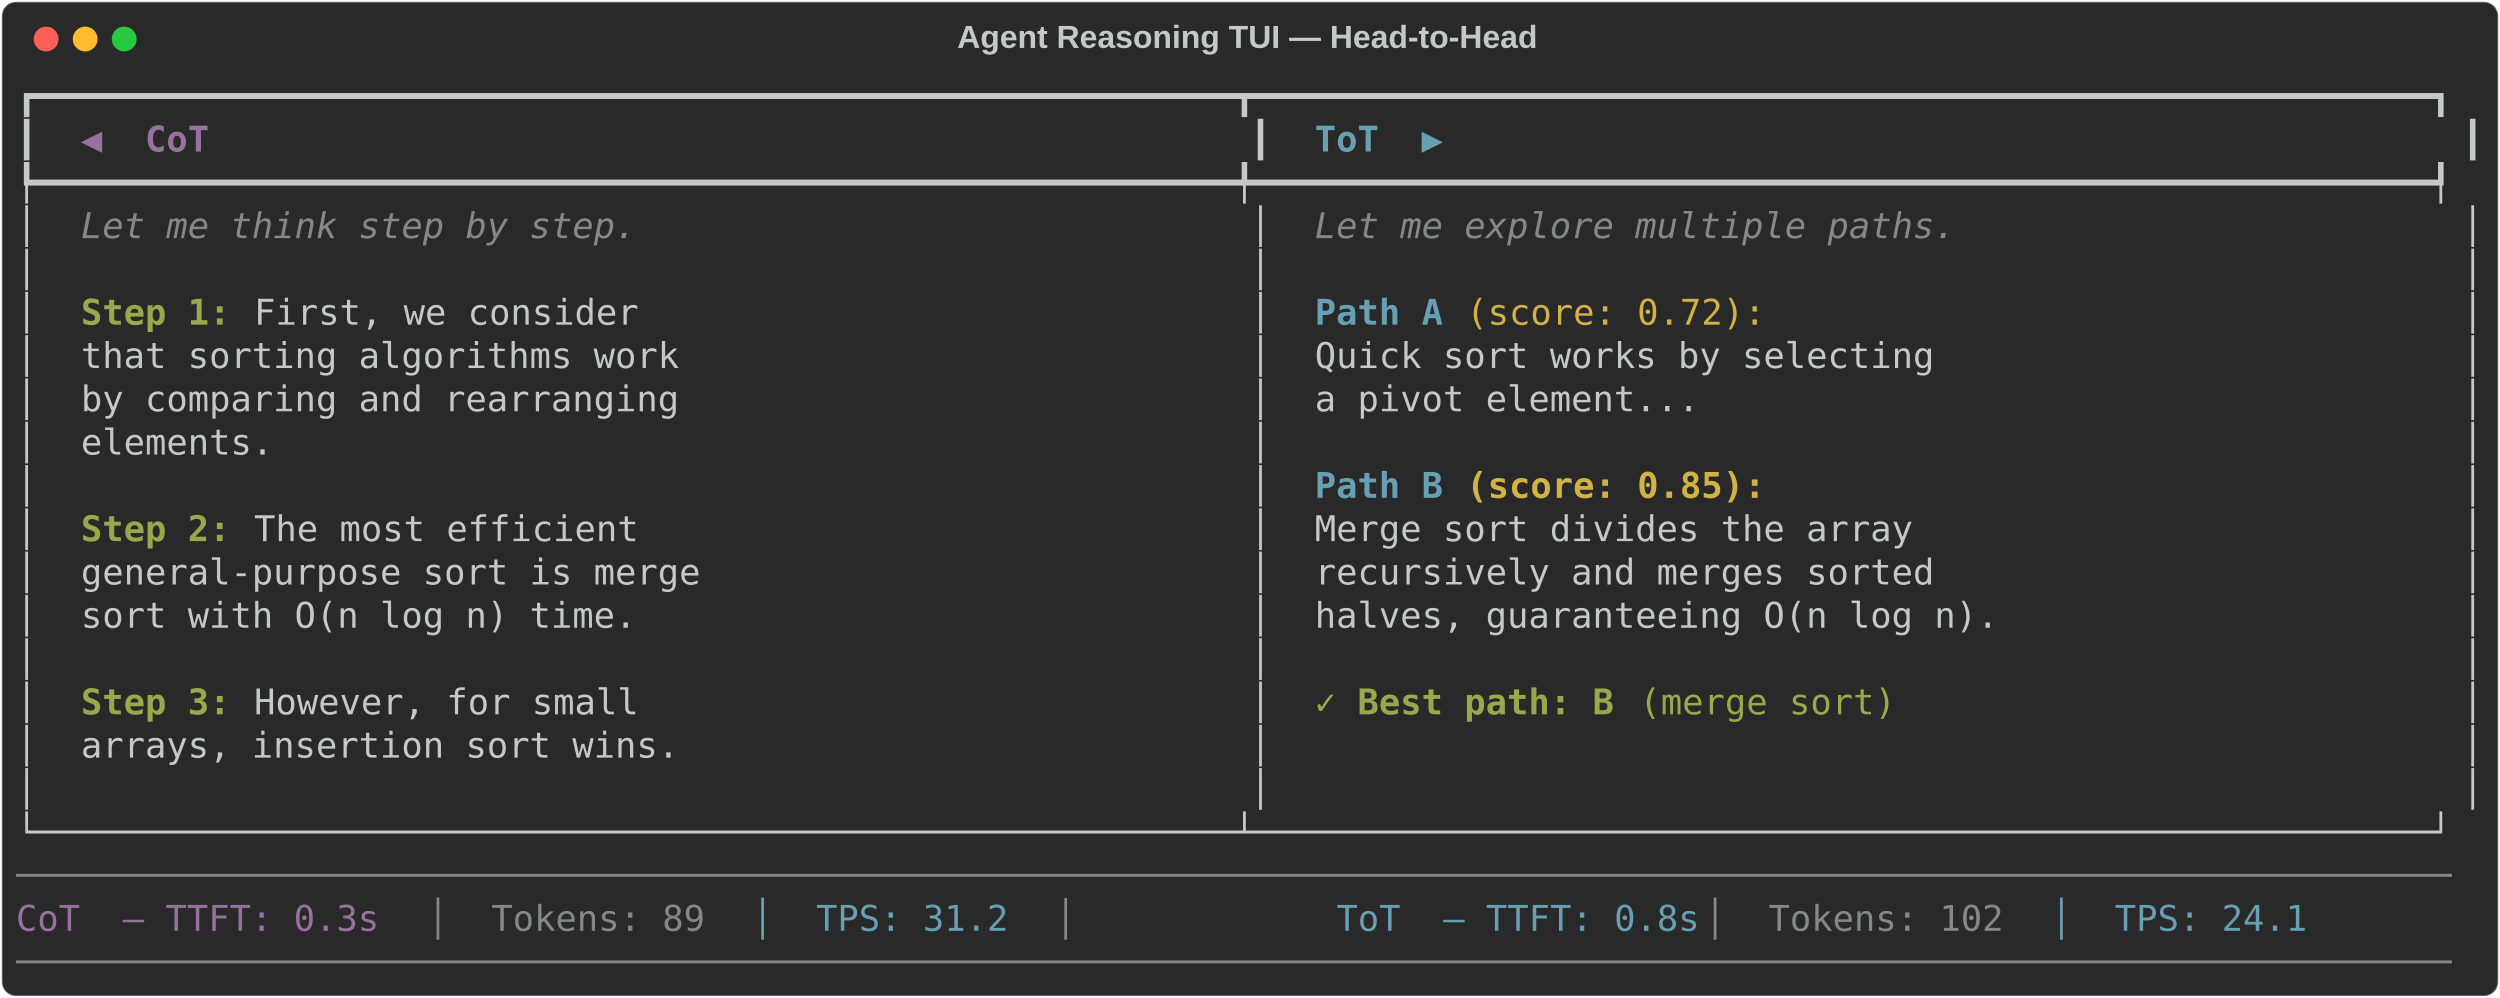
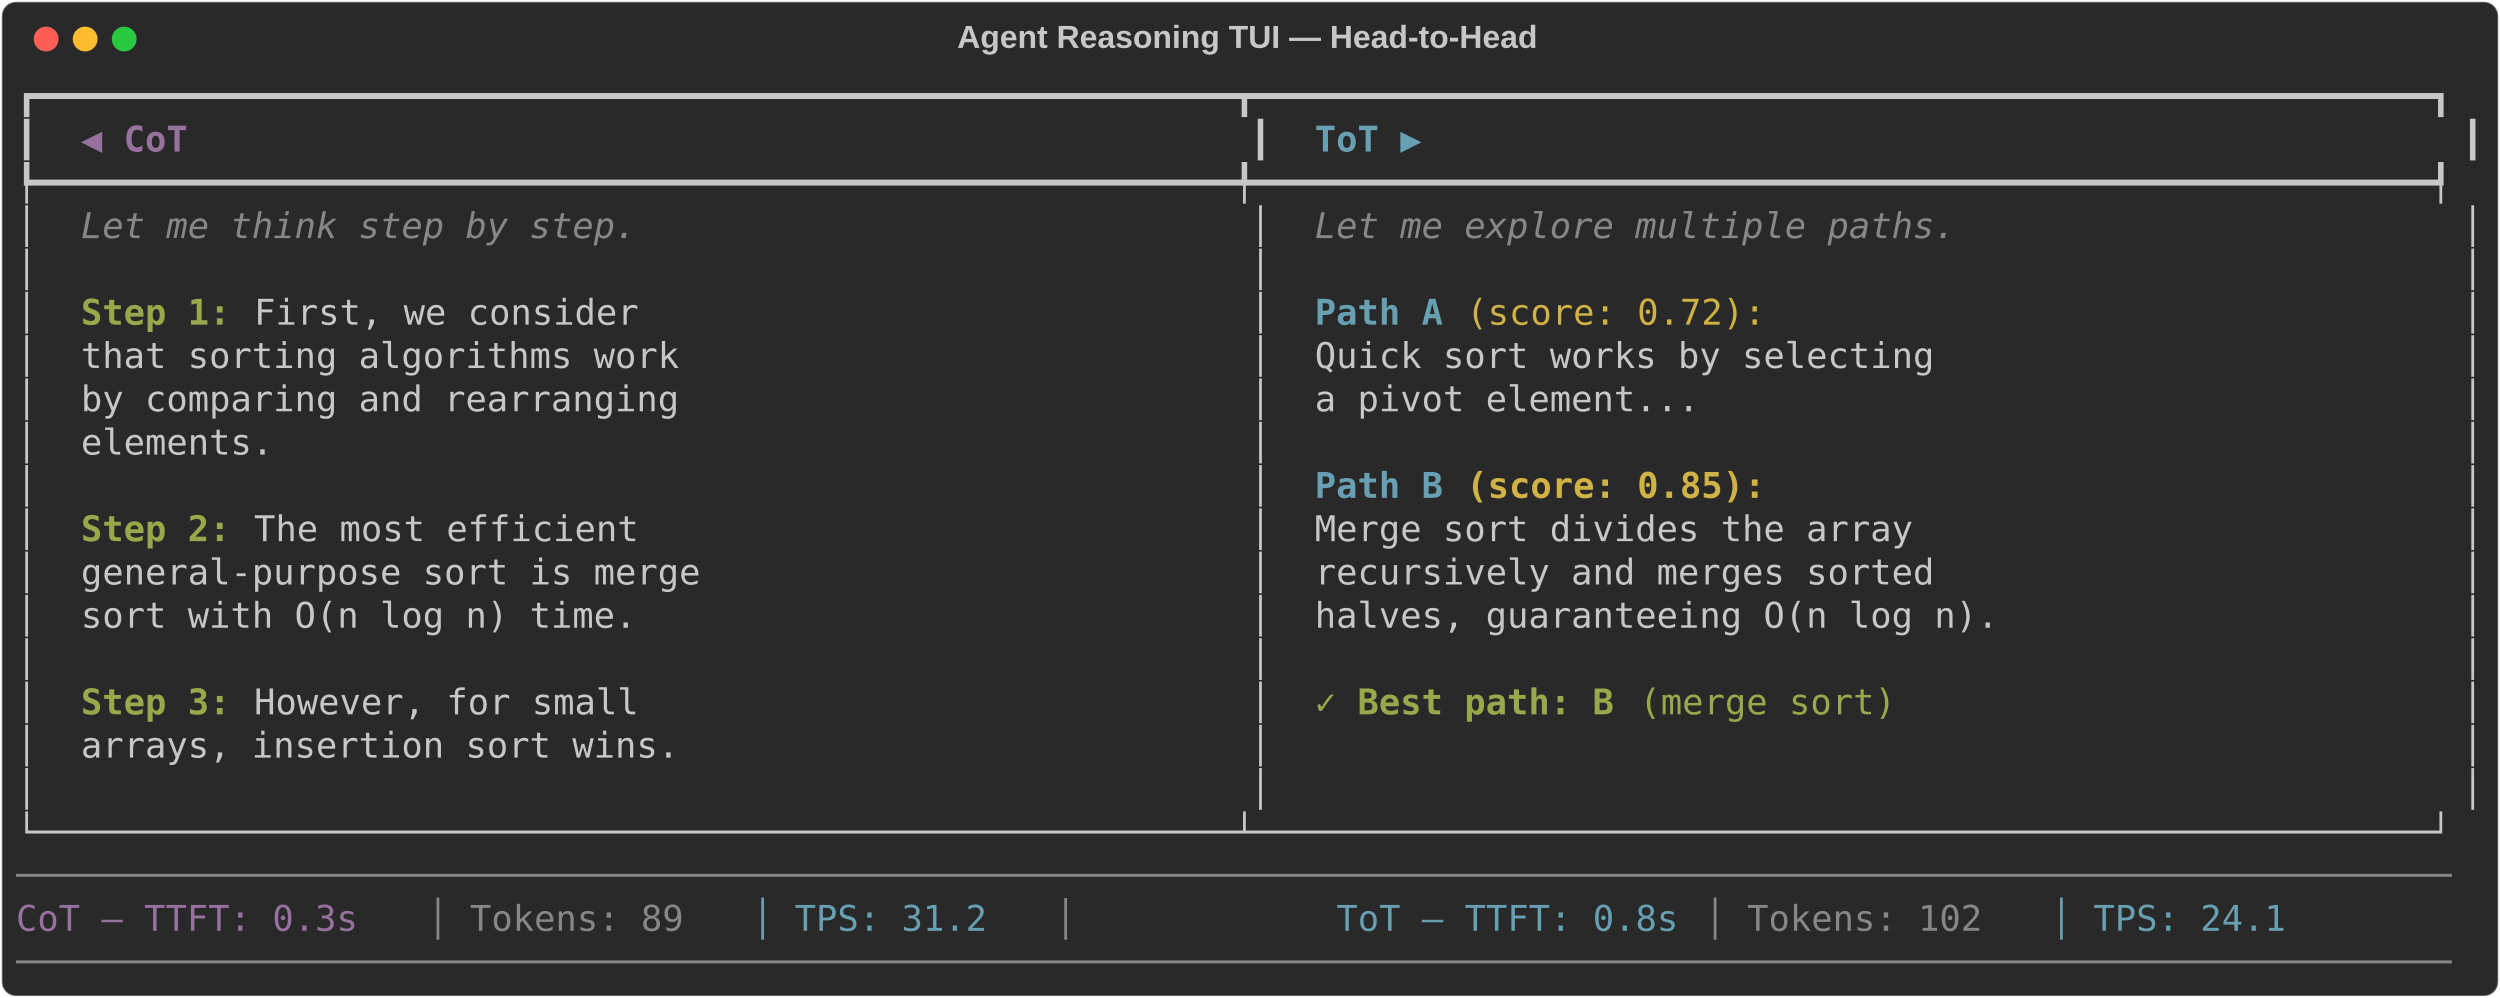
<svg xmlns="http://www.w3.org/2000/svg" class="rich-terminal" viewBox="0 0 1409 562.4">
-   <style>
- 
-     @font-face {
-         font-family: "Fira Code";
-         src: local("FiraCode-Regular"),
-                 url("https://cdnjs.cloudflare.com/ajax/libs/firacode/6.2.0/woff2/FiraCode-Regular.woff2") format("woff2"),
-                 url("https://cdnjs.cloudflare.com/ajax/libs/firacode/6.2.0/woff/FiraCode-Regular.woff") format("woff");
-         font-style: normal;
-         font-weight: 400;
-     }
-     @font-face {
-         font-family: "Fira Code";
-         src: local("FiraCode-Bold"),
-                 url("https://cdnjs.cloudflare.com/ajax/libs/firacode/6.2.0/woff2/FiraCode-Bold.woff2") format("woff2"),
-                 url("https://cdnjs.cloudflare.com/ajax/libs/firacode/6.2.0/woff/FiraCode-Bold.woff") format("woff");
-         font-style: bold;
-         font-weight: 700;
-     }
- 
-     .terminal-230675153-matrix {
-         font-family: Fira Code, monospace;
-         font-size: 20px;
-         line-height: 24.4px;
-         font-variant-east-asian: full-width;
-     }
- 
-     .terminal-230675153-title {
-         font-size: 18px;
-         font-weight: bold;
-         font-family: arial;
-     }
- 
-     .terminal-230675153-r1 { fill: #c5c8c6 }
- .terminal-230675153-r2 { fill: #c5c8c6;font-weight: bold }
- .terminal-230675153-r3 { fill: #98729f;font-weight: bold }
- .terminal-230675153-r4 { fill: #68a0b3;font-weight: bold }
- .terminal-230675153-r5 { fill: #868887;font-style: italic; }
- .terminal-230675153-r6 { fill: #98a84b;font-weight: bold }
- .terminal-230675153-r7 { fill: #d0b344 }
- .terminal-230675153-r8 { fill: #d0b344;font-weight: bold }
- .terminal-230675153-r9 { fill: #98a84b }
- .terminal-230675153-r10 { fill: #868887 }
- .terminal-230675153-r11 { fill: #98729f }
- .terminal-230675153-r12 { fill: #68a0b3 }
-     </style>
+   <style>@font-face{font-family:"Fira Code";src:local("FiraCode-Regular"),url(https://cdnjs.cloudflare.com/ajax/libs/firacode/6.2.0/woff2/FiraCode-Regular.woff2) format("woff2"),url(https://cdnjs.cloudflare.com/ajax/libs/firacode/6.2.0/woff/FiraCode-Regular.woff) format("woff");font-style:normal;font-weight:400}@font-face{font-family:"Fira Code";src:local("FiraCode-Bold"),url(https://cdnjs.cloudflare.com/ajax/libs/firacode/6.2.0/woff2/FiraCode-Bold.woff2) format("woff2"),url(https://cdnjs.cloudflare.com/ajax/libs/firacode/6.2.0/woff/FiraCode-Bold.woff) format("woff");font-style:bold;font-weight:700}.terminal-230675153-matrix{font-family:Fira Code,monospace;font-size:20px;line-height:24.4px;font-variant-east-asian:full-width}.terminal-230675153-title{font-size:18px;font-weight:700;font-family:arial}.terminal-230675153-r1{fill:#c5c8c6}.terminal-230675153-r3{fill:#98729f;font-weight:700}.terminal-230675153-r4{fill:#68a0b3;font-weight:700}.terminal-230675153-r5{fill:#868887;font-style:italic}.terminal-230675153-r6{fill:#98a84b;font-weight:700}.terminal-230675153-r7{fill:#d0b344}.terminal-230675153-r8{fill:#d0b344;font-weight:700}.terminal-230675153-r9{fill:#98a84b}.terminal-230675153-r10{fill:#868887}.terminal-230675153-r11{fill:#98729f}.terminal-230675153-r12{fill:#68a0b3}</style>
  <defs>
    <clipPath id="terminal-230675153-clip-terminal">
-       <rect x="0" y="0" width="1389.8" height="511.4" />
+       <rect width="1389.8" height="511.4" x="0" y="0" />
    </clipPath>
    <clipPath id="terminal-230675153-line-0">
-       <rect x="0" y="1.5" width="1390.8" height="24.65" />
+       <rect width="1390.8" height="24.65" x="0" y="1.5" />
    </clipPath>
    <clipPath id="terminal-230675153-line-1">
-       <rect x="0" y="25.9" width="1390.8" height="24.65" />
+       <rect width="1390.8" height="24.65" x="0" y="25.9" />
    </clipPath>
    <clipPath id="terminal-230675153-line-2">
-       <rect x="0" y="50.3" width="1390.8" height="24.65" />
+       <rect width="1390.8" height="24.65" x="0" y="50.3" />
    </clipPath>
    <clipPath id="terminal-230675153-line-3">
-       <rect x="0" y="74.7" width="1390.8" height="24.65" />
+       <rect width="1390.8" height="24.65" x="0" y="74.7" />
    </clipPath>
    <clipPath id="terminal-230675153-line-4">
-       <rect x="0" y="99.1" width="1390.8" height="24.65" />
+       <rect width="1390.8" height="24.65" x="0" y="99.1" />
    </clipPath>
    <clipPath id="terminal-230675153-line-5">
-       <rect x="0" y="123.5" width="1390.8" height="24.65" />
+       <rect width="1390.8" height="24.65" x="0" y="123.5" />
    </clipPath>
    <clipPath id="terminal-230675153-line-6">
-       <rect x="0" y="147.9" width="1390.8" height="24.65" />
+       <rect width="1390.8" height="24.65" x="0" y="147.9" />
    </clipPath>
    <clipPath id="terminal-230675153-line-7">
-       <rect x="0" y="172.3" width="1390.8" height="24.65" />
+       <rect width="1390.8" height="24.65" x="0" y="172.3" />
    </clipPath>
    <clipPath id="terminal-230675153-line-8">
-       <rect x="0" y="196.7" width="1390.8" height="24.65" />
+       <rect width="1390.8" height="24.65" x="0" y="196.7" />
    </clipPath>
    <clipPath id="terminal-230675153-line-9">
-       <rect x="0" y="221.1" width="1390.8" height="24.65" />
+       <rect width="1390.8" height="24.65" x="0" y="221.1" />
    </clipPath>
    <clipPath id="terminal-230675153-line-10">
-       <rect x="0" y="245.5" width="1390.8" height="24.65" />
+       <rect width="1390.8" height="24.65" x="0" y="245.5" />
    </clipPath>
    <clipPath id="terminal-230675153-line-11">
-       <rect x="0" y="269.9" width="1390.8" height="24.65" />
+       <rect width="1390.8" height="24.65" x="0" y="269.9" />
    </clipPath>
    <clipPath id="terminal-230675153-line-12">
-       <rect x="0" y="294.3" width="1390.8" height="24.65" />
+       <rect width="1390.8" height="24.65" x="0" y="294.3" />
    </clipPath>
    <clipPath id="terminal-230675153-line-13">
-       <rect x="0" y="318.7" width="1390.8" height="24.65" />
+       <rect width="1390.8" height="24.65" x="0" y="318.7" />
    </clipPath>
    <clipPath id="terminal-230675153-line-14">
-       <rect x="0" y="343.1" width="1390.8" height="24.65" />
+       <rect width="1390.8" height="24.65" x="0" y="343.1" />
    </clipPath>
    <clipPath id="terminal-230675153-line-15">
-       <rect x="0" y="367.5" width="1390.8" height="24.65" />
+       <rect width="1390.8" height="24.65" x="0" y="367.5" />
    </clipPath>
    <clipPath id="terminal-230675153-line-16">
-       <rect x="0" y="391.9" width="1390.8" height="24.65" />
+       <rect width="1390.8" height="24.65" x="0" y="391.9" />
    </clipPath>
    <clipPath id="terminal-230675153-line-17">
-       <rect x="0" y="416.3" width="1390.8" height="24.65" />
+       <rect width="1390.8" height="24.65" x="0" y="416.3" />
    </clipPath>
    <clipPath id="terminal-230675153-line-18">
-       <rect x="0" y="440.7" width="1390.8" height="24.65" />
+       <rect width="1390.8" height="24.65" x="0" y="440.7" />
    </clipPath>
    <clipPath id="terminal-230675153-line-19">
-       <rect x="0" y="465.1" width="1390.8" height="24.65" />
+       <rect width="1390.8" height="24.65" x="0" y="465.1" />
    </clipPath>
  </defs>
-   <rect fill="#292929" stroke="rgba(255,255,255,0.35)" stroke-width="1" x="1" y="1" width="1407" height="560.4" rx="8" />
-   <text class="terminal-230675153-title" fill="#c5c8c6" text-anchor="middle" x="703" y="27">Agent Reasoning TUI — Head-to-Head</text>
+   <rect width="1407" height="560.4" x="1" y="1" fill="#292929" stroke="rgba(255,255,255,0.35)" stroke-width="1" rx="8" />
+   <text x="703" y="27" fill="#c5c8c6" class="terminal-230675153-title" text-anchor="middle">Agent Reasoning TUI — Head-to-Head</text>
  <g transform="translate(26,22)">
    <circle cx="0" cy="0" r="7" fill="#ff5f57" />
    <circle cx="22" cy="0" r="7" fill="#febc2e" />
    <circle cx="44" cy="0" r="7" fill="#28c840" />
  </g>
-   <g transform="translate(9, 41)" clip-path="url(#terminal-230675153-clip-terminal)">
+   <g clip-path="url(#terminal-230675153-clip-terminal)" transform="translate(9, 41)">
    <g class="terminal-230675153-matrix">
-       <text class="terminal-230675153-r1" x="0" y="20" textLength="1390.8" clip-path="url(#terminal-230675153-line-0)">┏━━━━━━━━━━━━━━━━━━━━━━━━━━━━━━━━━━━━━━━━━━━━━━━━━━━━━━━━┳━━━━━━━━━━━━━━━━━━━━━━━━━━━━━━━━━━━━━━━━━━━━━━━━━━━━━━━┓</text>
-       <text class="terminal-230675153-r1" x="1390.8" y="20" textLength="12.2" clip-path="url(#terminal-230675153-line-0)">
- </text>
-       <text class="terminal-230675153-r1" x="0" y="44.4" textLength="12.2" clip-path="url(#terminal-230675153-line-1)">┃</text>
-       <text class="terminal-230675153-r3" x="36.6" y="44.4" textLength="634.4" clip-path="url(#terminal-230675153-line-1)">◀  CoT                                              </text>
-       <text class="terminal-230675153-r1" x="695.4" y="44.4" textLength="12.2" clip-path="url(#terminal-230675153-line-1)">┃</text>
-       <text class="terminal-230675153-r4" x="732" y="44.4" textLength="622.2" clip-path="url(#terminal-230675153-line-1)">ToT  ▶                                             </text>
-       <text class="terminal-230675153-r1" x="1378.6" y="44.4" textLength="12.2" clip-path="url(#terminal-230675153-line-1)">┃</text>
-       <text class="terminal-230675153-r1" x="1390.8" y="44.4" textLength="12.2" clip-path="url(#terminal-230675153-line-1)">
- </text>
-       <text class="terminal-230675153-r1" x="0" y="68.8" textLength="1390.8" clip-path="url(#terminal-230675153-line-2)">┡━━━━━━━━━━━━━━━━━━━━━━━━━━━━━━━━━━━━━━━━━━━━━━━━━━━━━━━━╇━━━━━━━━━━━━━━━━━━━━━━━━━━━━━━━━━━━━━━━━━━━━━━━━━━━━━━━┩</text>
-       <text class="terminal-230675153-r1" x="1390.8" y="68.8" textLength="12.2" clip-path="url(#terminal-230675153-line-2)">
- </text>
-       <text class="terminal-230675153-r1" x="0" y="93.2" textLength="12.2" clip-path="url(#terminal-230675153-line-3)">│</text>
-       <text class="terminal-230675153-r5" x="36.6" y="93.2" textLength="317.2" clip-path="url(#terminal-230675153-line-3)">Let me think step by step.</text>
-       <text class="terminal-230675153-r1" x="695.4" y="93.2" textLength="12.2" clip-path="url(#terminal-230675153-line-3)">│</text>
-       <text class="terminal-230675153-r5" x="732" y="93.2" textLength="366" clip-path="url(#terminal-230675153-line-3)">Let me explore multiple paths.</text>
-       <text class="terminal-230675153-r1" x="1378.6" y="93.2" textLength="12.2" clip-path="url(#terminal-230675153-line-3)">│</text>
-       <text class="terminal-230675153-r1" x="1390.8" y="93.2" textLength="12.2" clip-path="url(#terminal-230675153-line-3)">
- </text>
-       <text class="terminal-230675153-r1" x="0" y="117.6" textLength="12.2" clip-path="url(#terminal-230675153-line-4)">│</text>
-       <text class="terminal-230675153-r1" x="695.4" y="117.6" textLength="12.2" clip-path="url(#terminal-230675153-line-4)">│</text>
-       <text class="terminal-230675153-r1" x="1378.6" y="117.6" textLength="12.2" clip-path="url(#terminal-230675153-line-4)">│</text>
-       <text class="terminal-230675153-r1" x="1390.8" y="117.6" textLength="12.2" clip-path="url(#terminal-230675153-line-4)">
- </text>
-       <text class="terminal-230675153-r1" x="0" y="142" textLength="12.2" clip-path="url(#terminal-230675153-line-5)">│</text>
-       <text class="terminal-230675153-r6" x="36.6" y="142" textLength="97.6" clip-path="url(#terminal-230675153-line-5)">Step 1: </text>
-       <text class="terminal-230675153-r1" x="134.2" y="142" textLength="219.6" clip-path="url(#terminal-230675153-line-5)">First, we consider</text>
-       <text class="terminal-230675153-r1" x="695.4" y="142" textLength="12.2" clip-path="url(#terminal-230675153-line-5)">│</text>
-       <text class="terminal-230675153-r4" x="732" y="142" textLength="85.4" clip-path="url(#terminal-230675153-line-5)">Path A </text>
-       <text class="terminal-230675153-r7" x="817.4" y="142" textLength="170.8" clip-path="url(#terminal-230675153-line-5)">(score: 0.72):</text>
-       <text class="terminal-230675153-r1" x="1378.6" y="142" textLength="12.2" clip-path="url(#terminal-230675153-line-5)">│</text>
-       <text class="terminal-230675153-r1" x="1390.8" y="142" textLength="12.2" clip-path="url(#terminal-230675153-line-5)">
- </text>
-       <text class="terminal-230675153-r1" x="0" y="166.4" textLength="12.2" clip-path="url(#terminal-230675153-line-6)">│</text>
-       <text class="terminal-230675153-r1" x="36.6" y="166.4" textLength="341.6" clip-path="url(#terminal-230675153-line-6)">that sorting algorithms work</text>
-       <text class="terminal-230675153-r1" x="695.4" y="166.4" textLength="12.2" clip-path="url(#terminal-230675153-line-6)">│</text>
-       <text class="terminal-230675153-r1" x="732" y="166.4" textLength="353.8" clip-path="url(#terminal-230675153-line-6)">Quick sort works by selecting</text>
-       <text class="terminal-230675153-r1" x="1378.6" y="166.4" textLength="12.2" clip-path="url(#terminal-230675153-line-6)">│</text>
-       <text class="terminal-230675153-r1" x="1390.8" y="166.4" textLength="12.2" clip-path="url(#terminal-230675153-line-6)">
- </text>
-       <text class="terminal-230675153-r1" x="0" y="190.8" textLength="12.2" clip-path="url(#terminal-230675153-line-7)">│</text>
-       <text class="terminal-230675153-r1" x="36.6" y="190.8" textLength="341.6" clip-path="url(#terminal-230675153-line-7)">by comparing and rearranging</text>
-       <text class="terminal-230675153-r1" x="695.4" y="190.8" textLength="12.2" clip-path="url(#terminal-230675153-line-7)">│</text>
-       <text class="terminal-230675153-r1" x="732" y="190.8" textLength="219.6" clip-path="url(#terminal-230675153-line-7)">a pivot element...</text>
-       <text class="terminal-230675153-r1" x="1378.6" y="190.8" textLength="12.2" clip-path="url(#terminal-230675153-line-7)">│</text>
-       <text class="terminal-230675153-r1" x="1390.8" y="190.8" textLength="12.2" clip-path="url(#terminal-230675153-line-7)">
- </text>
-       <text class="terminal-230675153-r1" x="0" y="215.2" textLength="12.2" clip-path="url(#terminal-230675153-line-8)">│</text>
-       <text class="terminal-230675153-r1" x="36.6" y="215.2" textLength="109.8" clip-path="url(#terminal-230675153-line-8)">elements.</text>
-       <text class="terminal-230675153-r1" x="695.4" y="215.2" textLength="12.2" clip-path="url(#terminal-230675153-line-8)">│</text>
-       <text class="terminal-230675153-r1" x="1378.6" y="215.2" textLength="12.2" clip-path="url(#terminal-230675153-line-8)">│</text>
-       <text class="terminal-230675153-r1" x="1390.8" y="215.2" textLength="12.2" clip-path="url(#terminal-230675153-line-8)">
- </text>
-       <text class="terminal-230675153-r1" x="0" y="239.6" textLength="12.2" clip-path="url(#terminal-230675153-line-9)">│</text>
-       <text class="terminal-230675153-r1" x="695.4" y="239.6" textLength="12.2" clip-path="url(#terminal-230675153-line-9)">│</text>
-       <text class="terminal-230675153-r4" x="732" y="239.6" textLength="85.4" clip-path="url(#terminal-230675153-line-9)">Path B </text>
-       <text class="terminal-230675153-r8" x="817.4" y="239.6" textLength="170.8" clip-path="url(#terminal-230675153-line-9)">(score: 0.85):</text>
-       <text class="terminal-230675153-r1" x="1378.6" y="239.6" textLength="12.2" clip-path="url(#terminal-230675153-line-9)">│</text>
-       <text class="terminal-230675153-r1" x="1390.8" y="239.6" textLength="12.2" clip-path="url(#terminal-230675153-line-9)">
- </text>
-       <text class="terminal-230675153-r1" x="0" y="264" textLength="12.2" clip-path="url(#terminal-230675153-line-10)">│</text>
-       <text class="terminal-230675153-r6" x="36.6" y="264" textLength="97.6" clip-path="url(#terminal-230675153-line-10)">Step 2: </text>
-       <text class="terminal-230675153-r1" x="134.2" y="264" textLength="219.6" clip-path="url(#terminal-230675153-line-10)">The most efficient</text>
-       <text class="terminal-230675153-r1" x="695.4" y="264" textLength="12.2" clip-path="url(#terminal-230675153-line-10)">│</text>
-       <text class="terminal-230675153-r1" x="732" y="264" textLength="341.6" clip-path="url(#terminal-230675153-line-10)">Merge sort divides the array</text>
-       <text class="terminal-230675153-r1" x="1378.6" y="264" textLength="12.2" clip-path="url(#terminal-230675153-line-10)">│</text>
-       <text class="terminal-230675153-r1" x="1390.8" y="264" textLength="12.2" clip-path="url(#terminal-230675153-line-10)">
- </text>
-       <text class="terminal-230675153-r1" x="0" y="288.4" textLength="12.2" clip-path="url(#terminal-230675153-line-11)">│</text>
-       <text class="terminal-230675153-r1" x="36.6" y="288.4" textLength="353.8" clip-path="url(#terminal-230675153-line-11)">general-purpose sort is merge</text>
-       <text class="terminal-230675153-r1" x="695.4" y="288.4" textLength="12.2" clip-path="url(#terminal-230675153-line-11)">│</text>
-       <text class="terminal-230675153-r1" x="732" y="288.4" textLength="353.8" clip-path="url(#terminal-230675153-line-11)">recursively and merges sorted</text>
-       <text class="terminal-230675153-r1" x="1378.6" y="288.4" textLength="12.2" clip-path="url(#terminal-230675153-line-11)">│</text>
-       <text class="terminal-230675153-r1" x="1390.8" y="288.4" textLength="12.2" clip-path="url(#terminal-230675153-line-11)">
- </text>
-       <text class="terminal-230675153-r1" x="0" y="312.8" textLength="12.2" clip-path="url(#terminal-230675153-line-12)">│</text>
-       <text class="terminal-230675153-r1" x="36.6" y="312.8" textLength="317.2" clip-path="url(#terminal-230675153-line-12)">sort with O(n log n) time.</text>
-       <text class="terminal-230675153-r1" x="695.4" y="312.8" textLength="12.2" clip-path="url(#terminal-230675153-line-12)">│</text>
-       <text class="terminal-230675153-r1" x="732" y="312.8" textLength="390.4" clip-path="url(#terminal-230675153-line-12)">halves, guaranteeing O(n log n).</text>
-       <text class="terminal-230675153-r1" x="1378.6" y="312.8" textLength="12.2" clip-path="url(#terminal-230675153-line-12)">│</text>
-       <text class="terminal-230675153-r1" x="1390.8" y="312.8" textLength="12.2" clip-path="url(#terminal-230675153-line-12)">
- </text>
-       <text class="terminal-230675153-r1" x="0" y="337.2" textLength="12.2" clip-path="url(#terminal-230675153-line-13)">│</text>
-       <text class="terminal-230675153-r1" x="695.4" y="337.2" textLength="12.2" clip-path="url(#terminal-230675153-line-13)">│</text>
-       <text class="terminal-230675153-r1" x="1378.6" y="337.2" textLength="12.2" clip-path="url(#terminal-230675153-line-13)">│</text>
-       <text class="terminal-230675153-r1" x="1390.8" y="337.2" textLength="12.2" clip-path="url(#terminal-230675153-line-13)">
- </text>
-       <text class="terminal-230675153-r1" x="0" y="361.6" textLength="12.2" clip-path="url(#terminal-230675153-line-14)">│</text>
-       <text class="terminal-230675153-r6" x="36.6" y="361.6" textLength="97.6" clip-path="url(#terminal-230675153-line-14)">Step 3: </text>
-       <text class="terminal-230675153-r1" x="134.2" y="361.6" textLength="219.6" clip-path="url(#terminal-230675153-line-14)">However, for small</text>
-       <text class="terminal-230675153-r1" x="695.4" y="361.6" textLength="12.2" clip-path="url(#terminal-230675153-line-14)">│</text>
-       <text class="terminal-230675153-r6" x="732" y="361.6" textLength="183" clip-path="url(#terminal-230675153-line-14)">✓ Best path: B </text>
-       <text class="terminal-230675153-r9" x="915" y="361.6" textLength="146.4" clip-path="url(#terminal-230675153-line-14)">(merge sort)</text>
-       <text class="terminal-230675153-r1" x="1378.6" y="361.6" textLength="12.2" clip-path="url(#terminal-230675153-line-14)">│</text>
-       <text class="terminal-230675153-r1" x="1390.8" y="361.6" textLength="12.2" clip-path="url(#terminal-230675153-line-14)">
- </text>
-       <text class="terminal-230675153-r1" x="0" y="386" textLength="12.2" clip-path="url(#terminal-230675153-line-15)">│</text>
-       <text class="terminal-230675153-r1" x="36.6" y="386" textLength="341.6" clip-path="url(#terminal-230675153-line-15)">arrays, insertion sort wins.</text>
-       <text class="terminal-230675153-r1" x="695.4" y="386" textLength="12.2" clip-path="url(#terminal-230675153-line-15)">│</text>
-       <text class="terminal-230675153-r1" x="1378.6" y="386" textLength="12.2" clip-path="url(#terminal-230675153-line-15)">│</text>
-       <text class="terminal-230675153-r1" x="1390.8" y="386" textLength="12.2" clip-path="url(#terminal-230675153-line-15)">
- </text>
-       <text class="terminal-230675153-r1" x="0" y="410.4" textLength="12.2" clip-path="url(#terminal-230675153-line-16)">│</text>
-       <text class="terminal-230675153-r1" x="695.4" y="410.4" textLength="12.2" clip-path="url(#terminal-230675153-line-16)">│</text>
-       <text class="terminal-230675153-r1" x="1378.6" y="410.4" textLength="12.2" clip-path="url(#terminal-230675153-line-16)">│</text>
-       <text class="terminal-230675153-r1" x="1390.8" y="410.4" textLength="12.2" clip-path="url(#terminal-230675153-line-16)">
- </text>
-       <text class="terminal-230675153-r1" x="0" y="434.8" textLength="1390.8" clip-path="url(#terminal-230675153-line-17)">└────────────────────────────────────────────────────────┴───────────────────────────────────────────────────────┘</text>
-       <text class="terminal-230675153-r1" x="1390.8" y="434.8" textLength="12.2" clip-path="url(#terminal-230675153-line-17)">
- </text>
-       <text class="terminal-230675153-r10" x="0" y="459.2" textLength="1390.8" clip-path="url(#terminal-230675153-line-18)">──────────────────────────────────────────────────────────────────────────────────────────────────────────────────</text>
-       <text class="terminal-230675153-r1" x="1390.8" y="459.2" textLength="12.2" clip-path="url(#terminal-230675153-line-18)">
- </text>
-       <text class="terminal-230675153-r11" x="0" y="483.6" textLength="231.8" clip-path="url(#terminal-230675153-line-19)">  CoT  — TTFT: 0.3s</text>
-       <text class="terminal-230675153-r10" x="231.8" y="483.6" textLength="183" clip-path="url(#terminal-230675153-line-19)">  │  Tokens: 89</text>
-       <text class="terminal-230675153-r12" x="414.8" y="483.6" textLength="170.8" clip-path="url(#terminal-230675153-line-19)">  │  TPS: 31.2</text>
-       <text class="terminal-230675153-r10" x="585.6" y="483.6" textLength="158.6" clip-path="url(#terminal-230675153-line-19)">      │      </text>
-       <text class="terminal-230675153-r12" x="744.2" y="483.6" textLength="207.4" clip-path="url(#terminal-230675153-line-19)">ToT  — TTFT: 0.8s</text>
-       <text class="terminal-230675153-r10" x="951.6" y="483.6" textLength="195.2" clip-path="url(#terminal-230675153-line-19)">  │  Tokens: 102</text>
-       <text class="terminal-230675153-r12" x="1146.8" y="483.6" textLength="170.8" clip-path="url(#terminal-230675153-line-19)">  │  TPS: 24.1</text>
-       <text class="terminal-230675153-r1" x="1390.8" y="483.6" textLength="12.2" clip-path="url(#terminal-230675153-line-19)">
- </text>
-       <text class="terminal-230675153-r10" x="0" y="508" textLength="1390.8" clip-path="url(#terminal-230675153-line-20)">──────────────────────────────────────────────────────────────────────────────────────────────────────────────────</text>
-       <text class="terminal-230675153-r1" x="1390.8" y="508" textLength="12.2" clip-path="url(#terminal-230675153-line-20)">
- </text>
+       <text x="0" y="20" class="terminal-230675153-r1" clip-path="url(#terminal-230675153-line-0)" textLength="1390.8">┏━━━━━━━━━━━━━━━━━━━━━━━━━━━━━━━━━━━━━━━━━━━━━━━━━━━━━━━━┳━━━━━━━━━━━━━━━━━━━━━━━━━━━━━━━━━━━━━━━━━━━━━━━━━━━━━━━┓</text>
+       <text x="0" y="44.4" class="terminal-230675153-r1" clip-path="url(#terminal-230675153-line-1)" textLength="12.2">┃</text>
+       <text x="36.6" y="44.4" class="terminal-230675153-r3" clip-path="url(#terminal-230675153-line-1)" textLength="634.4">◀ CoT</text>
+       <text x="695.4" y="44.4" class="terminal-230675153-r1" clip-path="url(#terminal-230675153-line-1)" textLength="12.2">┃</text>
+       <text x="732" y="44.4" class="terminal-230675153-r4" clip-path="url(#terminal-230675153-line-1)" textLength="622.2">ToT ▶</text>
+       <text x="1378.6" y="44.4" class="terminal-230675153-r1" clip-path="url(#terminal-230675153-line-1)" textLength="12.2">┃</text>
+       <text x="0" y="68.8" class="terminal-230675153-r1" clip-path="url(#terminal-230675153-line-2)" textLength="1390.8">┡━━━━━━━━━━━━━━━━━━━━━━━━━━━━━━━━━━━━━━━━━━━━━━━━━━━━━━━━╇━━━━━━━━━━━━━━━━━━━━━━━━━━━━━━━━━━━━━━━━━━━━━━━━━━━━━━━┩</text>
+       <text x="0" y="93.2" class="terminal-230675153-r1" clip-path="url(#terminal-230675153-line-3)" textLength="12.2">│</text>
+       <text x="36.6" y="93.2" class="terminal-230675153-r5" clip-path="url(#terminal-230675153-line-3)" textLength="317.2">Let me think step by step.</text>
+       <text x="695.4" y="93.2" class="terminal-230675153-r1" clip-path="url(#terminal-230675153-line-3)" textLength="12.2">│</text>
+       <text x="732" y="93.2" class="terminal-230675153-r5" clip-path="url(#terminal-230675153-line-3)" textLength="366">Let me explore multiple paths.</text>
+       <text x="1378.6" y="93.2" class="terminal-230675153-r1" clip-path="url(#terminal-230675153-line-3)" textLength="12.2">│</text>
+       <text x="0" y="117.6" class="terminal-230675153-r1" clip-path="url(#terminal-230675153-line-4)" textLength="12.2">│</text>
+       <text x="695.4" y="117.6" class="terminal-230675153-r1" clip-path="url(#terminal-230675153-line-4)" textLength="12.2">│</text>
+       <text x="1378.6" y="117.6" class="terminal-230675153-r1" clip-path="url(#terminal-230675153-line-4)" textLength="12.2">│</text>
+       <text x="0" y="142" class="terminal-230675153-r1" clip-path="url(#terminal-230675153-line-5)" textLength="12.2">│</text>
+       <text x="36.6" y="142" class="terminal-230675153-r6" clip-path="url(#terminal-230675153-line-5)" textLength="97.6">Step 1:</text>
+       <text x="134.2" y="142" class="terminal-230675153-r1" clip-path="url(#terminal-230675153-line-5)" textLength="219.6">First, we consider</text>
+       <text x="695.4" y="142" class="terminal-230675153-r1" clip-path="url(#terminal-230675153-line-5)" textLength="12.2">│</text>
+       <text x="732" y="142" class="terminal-230675153-r4" clip-path="url(#terminal-230675153-line-5)" textLength="85.4">Path A</text>
+       <text x="817.4" y="142" class="terminal-230675153-r7" clip-path="url(#terminal-230675153-line-5)" textLength="170.8">(score: 0.72):</text>
+       <text x="1378.6" y="142" class="terminal-230675153-r1" clip-path="url(#terminal-230675153-line-5)" textLength="12.2">│</text>
+       <text x="0" y="166.4" class="terminal-230675153-r1" clip-path="url(#terminal-230675153-line-6)" textLength="12.2">│</text>
+       <text x="36.6" y="166.4" class="terminal-230675153-r1" clip-path="url(#terminal-230675153-line-6)" textLength="341.6">that sorting algorithms work</text>
+       <text x="695.4" y="166.4" class="terminal-230675153-r1" clip-path="url(#terminal-230675153-line-6)" textLength="12.2">│</text>
+       <text x="732" y="166.4" class="terminal-230675153-r1" clip-path="url(#terminal-230675153-line-6)" textLength="353.8">Quick sort works by selecting</text>
+       <text x="1378.6" y="166.4" class="terminal-230675153-r1" clip-path="url(#terminal-230675153-line-6)" textLength="12.2">│</text>
+       <text x="0" y="190.8" class="terminal-230675153-r1" clip-path="url(#terminal-230675153-line-7)" textLength="12.2">│</text>
+       <text x="36.6" y="190.8" class="terminal-230675153-r1" clip-path="url(#terminal-230675153-line-7)" textLength="341.6">by comparing and rearranging</text>
+       <text x="695.4" y="190.8" class="terminal-230675153-r1" clip-path="url(#terminal-230675153-line-7)" textLength="12.2">│</text>
+       <text x="732" y="190.8" class="terminal-230675153-r1" clip-path="url(#terminal-230675153-line-7)" textLength="219.6">a pivot element...</text>
+       <text x="1378.6" y="190.8" class="terminal-230675153-r1" clip-path="url(#terminal-230675153-line-7)" textLength="12.2">│</text>
+       <text x="0" y="215.2" class="terminal-230675153-r1" clip-path="url(#terminal-230675153-line-8)" textLength="12.2">│</text>
+       <text x="36.6" y="215.2" class="terminal-230675153-r1" clip-path="url(#terminal-230675153-line-8)" textLength="109.8">elements.</text>
+       <text x="695.4" y="215.2" class="terminal-230675153-r1" clip-path="url(#terminal-230675153-line-8)" textLength="12.2">│</text>
+       <text x="1378.6" y="215.2" class="terminal-230675153-r1" clip-path="url(#terminal-230675153-line-8)" textLength="12.2">│</text>
+       <text x="0" y="239.6" class="terminal-230675153-r1" clip-path="url(#terminal-230675153-line-9)" textLength="12.2">│</text>
+       <text x="695.4" y="239.6" class="terminal-230675153-r1" clip-path="url(#terminal-230675153-line-9)" textLength="12.2">│</text>
+       <text x="732" y="239.6" class="terminal-230675153-r4" clip-path="url(#terminal-230675153-line-9)" textLength="85.4">Path B</text>
+       <text x="817.4" y="239.6" class="terminal-230675153-r8" clip-path="url(#terminal-230675153-line-9)" textLength="170.8">(score: 0.85):</text>
+       <text x="1378.6" y="239.6" class="terminal-230675153-r1" clip-path="url(#terminal-230675153-line-9)" textLength="12.2">│</text>
+       <text x="0" y="264" class="terminal-230675153-r1" clip-path="url(#terminal-230675153-line-10)" textLength="12.2">│</text>
+       <text x="36.6" y="264" class="terminal-230675153-r6" clip-path="url(#terminal-230675153-line-10)" textLength="97.6">Step 2:</text>
+       <text x="134.2" y="264" class="terminal-230675153-r1" clip-path="url(#terminal-230675153-line-10)" textLength="219.6">The most efficient</text>
+       <text x="695.4" y="264" class="terminal-230675153-r1" clip-path="url(#terminal-230675153-line-10)" textLength="12.2">│</text>
+       <text x="732" y="264" class="terminal-230675153-r1" clip-path="url(#terminal-230675153-line-10)" textLength="341.6">Merge sort divides the array</text>
+       <text x="1378.6" y="264" class="terminal-230675153-r1" clip-path="url(#terminal-230675153-line-10)" textLength="12.2">│</text>
+       <text x="0" y="288.4" class="terminal-230675153-r1" clip-path="url(#terminal-230675153-line-11)" textLength="12.2">│</text>
+       <text x="36.6" y="288.4" class="terminal-230675153-r1" clip-path="url(#terminal-230675153-line-11)" textLength="353.8">general-purpose sort is merge</text>
+       <text x="695.4" y="288.4" class="terminal-230675153-r1" clip-path="url(#terminal-230675153-line-11)" textLength="12.2">│</text>
+       <text x="732" y="288.4" class="terminal-230675153-r1" clip-path="url(#terminal-230675153-line-11)" textLength="353.8">recursively and merges sorted</text>
+       <text x="1378.6" y="288.4" class="terminal-230675153-r1" clip-path="url(#terminal-230675153-line-11)" textLength="12.2">│</text>
+       <text x="0" y="312.8" class="terminal-230675153-r1" clip-path="url(#terminal-230675153-line-12)" textLength="12.2">│</text>
+       <text x="36.6" y="312.8" class="terminal-230675153-r1" clip-path="url(#terminal-230675153-line-12)" textLength="317.2">sort with O(n log n) time.</text>
+       <text x="695.4" y="312.8" class="terminal-230675153-r1" clip-path="url(#terminal-230675153-line-12)" textLength="12.2">│</text>
+       <text x="732" y="312.8" class="terminal-230675153-r1" clip-path="url(#terminal-230675153-line-12)" textLength="390.4">halves, guaranteeing O(n log n).</text>
+       <text x="1378.6" y="312.8" class="terminal-230675153-r1" clip-path="url(#terminal-230675153-line-12)" textLength="12.2">│</text>
+       <text x="0" y="337.2" class="terminal-230675153-r1" clip-path="url(#terminal-230675153-line-13)" textLength="12.2">│</text>
+       <text x="695.4" y="337.2" class="terminal-230675153-r1" clip-path="url(#terminal-230675153-line-13)" textLength="12.2">│</text>
+       <text x="1378.6" y="337.2" class="terminal-230675153-r1" clip-path="url(#terminal-230675153-line-13)" textLength="12.2">│</text>
+       <text x="0" y="361.6" class="terminal-230675153-r1" clip-path="url(#terminal-230675153-line-14)" textLength="12.2">│</text>
+       <text x="36.6" y="361.6" class="terminal-230675153-r6" clip-path="url(#terminal-230675153-line-14)" textLength="97.6">Step 3:</text>
+       <text x="134.2" y="361.6" class="terminal-230675153-r1" clip-path="url(#terminal-230675153-line-14)" textLength="219.6">However, for small</text>
+       <text x="695.4" y="361.6" class="terminal-230675153-r1" clip-path="url(#terminal-230675153-line-14)" textLength="12.2">│</text>
+       <text x="732" y="361.6" class="terminal-230675153-r6" clip-path="url(#terminal-230675153-line-14)" textLength="183">✓ Best path: B</text>
+       <text x="915" y="361.6" class="terminal-230675153-r9" clip-path="url(#terminal-230675153-line-14)" textLength="146.4">(merge sort)</text>
+       <text x="1378.6" y="361.6" class="terminal-230675153-r1" clip-path="url(#terminal-230675153-line-14)" textLength="12.2">│</text>
+       <text x="0" y="386" class="terminal-230675153-r1" clip-path="url(#terminal-230675153-line-15)" textLength="12.2">│</text>
+       <text x="36.6" y="386" class="terminal-230675153-r1" clip-path="url(#terminal-230675153-line-15)" textLength="341.6">arrays, insertion sort wins.</text>
+       <text x="695.4" y="386" class="terminal-230675153-r1" clip-path="url(#terminal-230675153-line-15)" textLength="12.2">│</text>
+       <text x="1378.6" y="386" class="terminal-230675153-r1" clip-path="url(#terminal-230675153-line-15)" textLength="12.2">│</text>
+       <text x="0" y="410.4" class="terminal-230675153-r1" clip-path="url(#terminal-230675153-line-16)" textLength="12.2">│</text>
+       <text x="695.4" y="410.4" class="terminal-230675153-r1" clip-path="url(#terminal-230675153-line-16)" textLength="12.2">│</text>
+       <text x="1378.6" y="410.4" class="terminal-230675153-r1" clip-path="url(#terminal-230675153-line-16)" textLength="12.2">│</text>
+       <text x="0" y="434.8" class="terminal-230675153-r1" clip-path="url(#terminal-230675153-line-17)" textLength="1390.8">└────────────────────────────────────────────────────────┴───────────────────────────────────────────────────────┘</text>
+       <text x="0" y="459.2" class="terminal-230675153-r10" clip-path="url(#terminal-230675153-line-18)" textLength="1390.8">──────────────────────────────────────────────────────────────────────────────────────────────────────────────────</text>
+       <text x="0" y="483.6" class="terminal-230675153-r11" clip-path="url(#terminal-230675153-line-19)" textLength="231.8">CoT — TTFT: 0.3s</text>
+       <text x="231.8" y="483.6" class="terminal-230675153-r10" clip-path="url(#terminal-230675153-line-19)" textLength="183">│ Tokens: 89</text>
+       <text x="414.8" y="483.6" class="terminal-230675153-r12" clip-path="url(#terminal-230675153-line-19)" textLength="170.8">│ TPS: 31.2</text>
+       <text x="585.6" y="483.6" class="terminal-230675153-r10" clip-path="url(#terminal-230675153-line-19)" textLength="158.6">│</text>
+       <text x="744.2" y="483.6" class="terminal-230675153-r12" clip-path="url(#terminal-230675153-line-19)" textLength="207.4">ToT — TTFT: 0.8s</text>
+       <text x="951.6" y="483.6" class="terminal-230675153-r10" clip-path="url(#terminal-230675153-line-19)" textLength="195.2">│ Tokens: 102</text>
+       <text x="1146.8" y="483.6" class="terminal-230675153-r12" clip-path="url(#terminal-230675153-line-19)" textLength="170.8">│ TPS: 24.1</text>
+       <text x="0" y="508" class="terminal-230675153-r10" clip-path="url(#terminal-230675153-line-20)" textLength="1390.8">──────────────────────────────────────────────────────────────────────────────────────────────────────────────────</text>
    </g>
  </g>
</svg>
